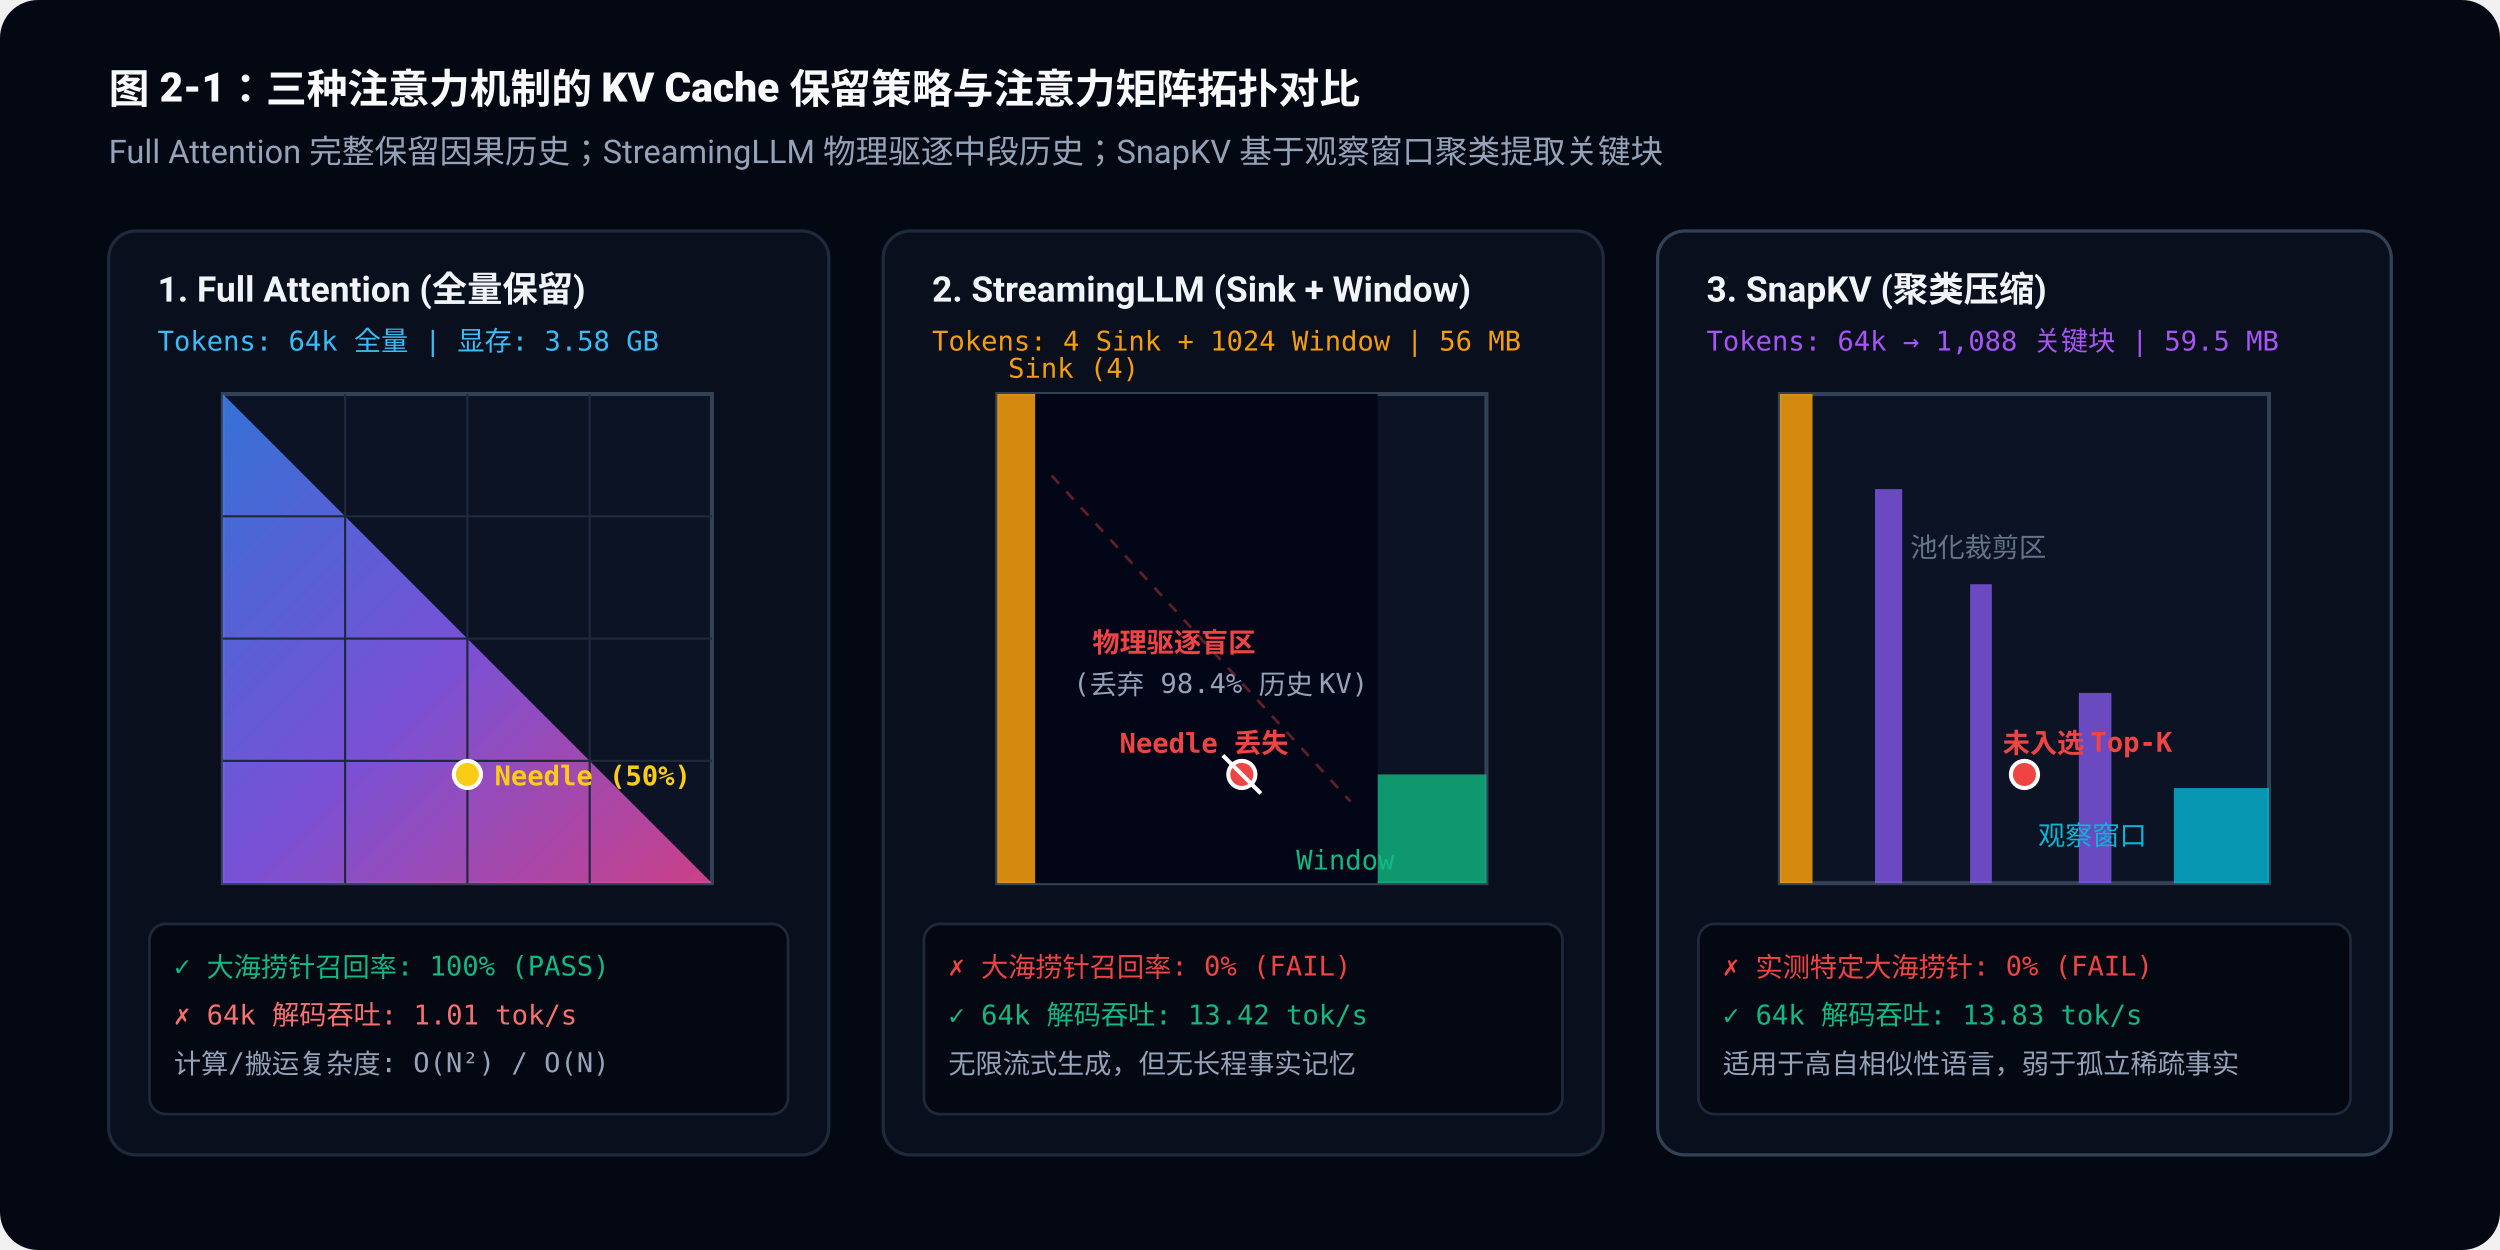
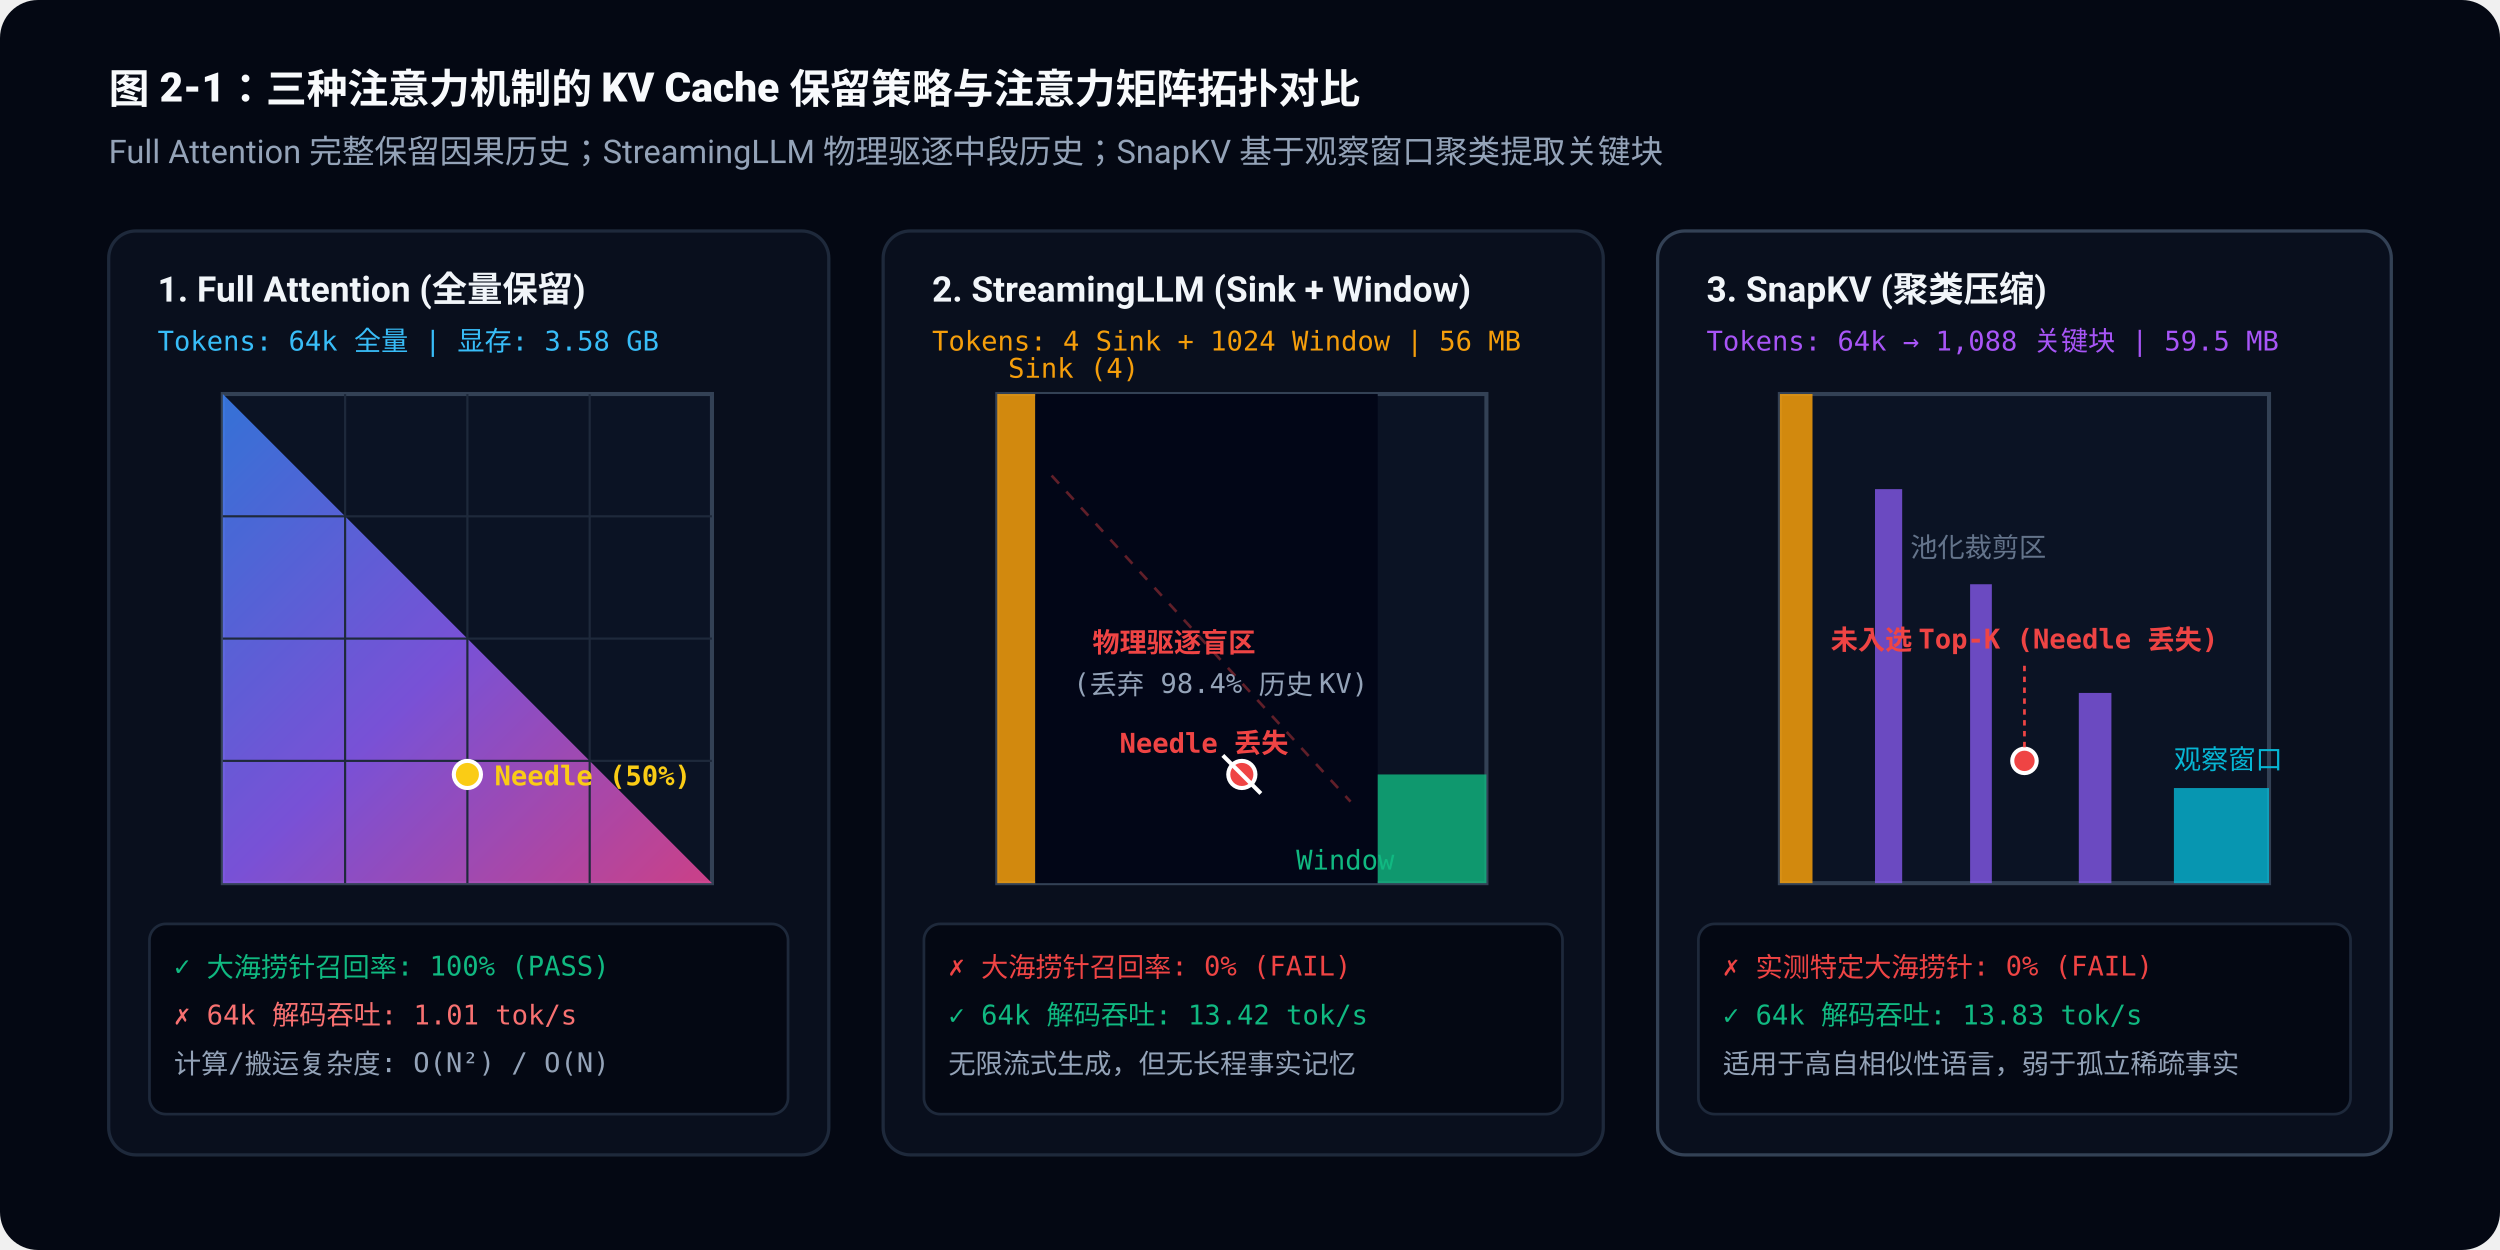
<svg xmlns="http://www.w3.org/2000/svg" width="920" height="460" viewBox="0 0 920 460">
  <defs>
    <style>
      .bg { fill: #040813; rx: 14; }
      .text-title { font-family: -apple-system, BlinkMacSystemFont, 'Segoe UI', Roboto, sans-serif; font-weight: 800; font-size: 15px; fill: #f8fafc; }
      .text-sub { font-family: -apple-system, BlinkMacSystemFont, 'Segoe UI', Roboto, sans-serif; font-size: 12px; fill: #94a3b8; }
      .text-card-title { font-family: -apple-system, BlinkMacSystemFont, 'Segoe UI', Roboto, sans-serif; font-size: 13px; font-weight: 700; fill: #f1f5f9; }
      .text-mono { font-family: ui-monospace, SFMono-Regular, Menlo, Monaco, Consolas, monospace; font-size: 10px; }
      .matrix-border { stroke: #334155; stroke-width: 1.5; fill: #0b1324; }
      .grid-line { stroke: #1e293b; stroke-width: 0.8; }
    </style>
    <linearGradient id="heatFull" x1="0" y1="0" x2="1" y2="1">
      <stop offset="0%" stop-color="#3b82f6" />
      <stop offset="50%" stop-color="#8b5cf6" />
      <stop offset="100%" stop-color="#ec4899" />
    </linearGradient>
  </defs>
  <rect width="920" height="460" class="bg" />
  <text x="40" y="38" class="text-title">图 2-1：三种注意力机制的 KV Cache 保留策略与注意力矩阵拓扑对比</text>
  <text x="40" y="60" class="text-sub">Full Attention 完整保留因果历史；StreamingLLM 物理驱逐中段历史；SnapKV 基于观察窗口聚类提取关键块</text>
  <g transform="translate(40, 85)">
    <rect x="0" y="0" width="265" height="340" rx="10" fill="#090f1d" stroke="#1e293b" stroke-width="1.2" />
    <text x="18" y="26" class="text-card-title">1. Full Attention (全量保留)</text>
    <text x="18" y="44" class="text-mono" fill="#38bdf8">Tokens: 64k 全量 | 显存: 3.58 GB</text>
    <g transform="translate(42, 60)">
      <rect x="0" y="0" width="180" height="180" class="matrix-border" />
      <path d="M 0 0 L 180 180 L 0 180 Z" fill="url(#heatFull)" opacity="0.85" />
      <line x1="0" y1="45" x2="180" y2="45" class="grid-line" />
      <line x1="0" y1="90" x2="180" y2="90" class="grid-line" />
      <line x1="0" y1="135" x2="180" y2="135" class="grid-line" />
      <line x1="45" y1="0" x2="45" y2="180" class="grid-line" />
      <line x1="90" y1="0" x2="90" y2="180" class="grid-line" />
      <line x1="135" y1="0" x2="135" y2="180" class="grid-line" />
      <circle cx="90" cy="140" r="5" fill="#facc15" stroke="#ffffff" stroke-width="1.5" />
      <text x="100" y="144" class="text-mono" font-weight="700" fill="#facc15">Needle (50%)</text>
    </g>
    <rect x="15" y="255" width="235" height="70" rx="6" fill="#040813" stroke="#1e293b" />
    <text x="24" y="274" class="text-mono" fill="#10b981">✓ 大海捞针召回率: 100% (PASS)</text>
    <text x="24" y="292" class="text-mono" fill="#f87171">✗ 64k 解码吞吐: 1.01 tok/s</text>
    <text x="24" y="310" class="text-mono" fill="#94a3b8">计算/搬运复杂度: O(N²) / O(N)</text>
  </g>
  <g transform="translate(325, 85)">
    <rect x="0" y="0" width="265" height="340" rx="10" fill="#090f1d" stroke="#1e293b" stroke-width="1.2" />
    <text x="18" y="26" class="text-card-title">2. StreamingLLM (Sink + Window)</text>
    <text x="18" y="44" class="text-mono" fill="#f59e0b">Tokens: 4 Sink + 1024 Window | 56 MB</text>
    <g transform="translate(42, 60)">
      <rect x="0" y="0" width="180" height="180" class="matrix-border" />
      <rect x="0" y="0" width="14" height="180" fill="#f59e0b" opacity="0.85" />
      <text x="4" y="-6" class="text-mono" font-size="9" fill="#f59e0b">Sink (4)</text>
      <rect x="14" y="0" width="126" height="180" fill="#020617" />
      <line x1="20" y1="30" x2="130" y2="150" stroke="#ef4444" stroke-width="1" stroke-dasharray="4,4" opacity="0.4" />
      <text x="35" y="95" class="text-mono" font-weight="700" fill="#ef4444">物理驱逐盲区</text>
      <text x="28" y="110" class="text-mono" font-size="9" fill="#94a3b8">(丢弃 98.4% 历史 KV)</text>
      <polygon points="140,140 180,140 180,180 140,180" fill="#10b981" opacity="0.8" />
      <text x="110" y="175" class="text-mono" font-size="9" fill="#10b981">Window</text>
      <circle cx="90" cy="140" r="5" fill="#ef4444" stroke="#ffffff" stroke-width="1.5" />
      <line x1="83" y1="133" x2="97" y2="147" stroke="#ffffff" stroke-width="1.5" />
      <text x="45" y="132" class="text-mono" font-weight="700" fill="#ef4444">Needle 丢失</text>
    </g>
    <rect x="15" y="255" width="235" height="70" rx="6" fill="#040813" stroke="#1e293b" />
    <text x="24" y="274" class="text-mono" fill="#ef4444">✗ 大海捞针召回率: 0% (FAIL)</text>
    <text x="24" y="292" class="text-mono" fill="#10b981">✓ 64k 解码吞吐: 13.42 tok/s</text>
    <text x="24" y="310" class="text-mono" fill="#94a3b8">无限流式生成，但无长程事实记忆</text>
  </g>
  <g transform="translate(610, 85)">
    <rect x="0" y="0" width="270" height="340" rx="10" fill="#090f1d" stroke="#334155" stroke-width="1.2" />
    <text x="18" y="26" class="text-card-title">3. SnapKV (聚类压缩)</text>
    <text x="18" y="44" class="text-mono" fill="#a855f7">Tokens: 64k → 1,088 关键块 | 59.5 MB</text>
    <g transform="translate(45, 60)">
      <rect x="0" y="0" width="180" height="180" class="matrix-border" />
      <rect x="0" y="0" width="12" height="180" fill="#f59e0b" opacity="0.85" />
      <rect x="35" y="35" width="10" height="145" fill="#8b5cf6" opacity="0.75" />
      <rect x="70" y="70" width="8" height="110" fill="#8b5cf6" opacity="0.75" />
      <rect x="110" y="110" width="12" height="70" fill="#8b5cf6" opacity="0.75" />
      <rect x="145" y="145" width="35" height="35" fill="#06b6d4" opacity="0.8" />
-       <text x="95" y="166" class="text-mono" font-size="9" fill="#06b6d4">观察窗口</text>
+       <text x="145" y="138" class="text-mono" font-size="9" fill="#06b6d4">观察窗口</text>
      <text x="48" y="60" class="text-mono" font-size="9" fill="#64748b">池化裁剪区</text>
-       <circle cx="90" cy="140" r="5" fill="#ef4444" stroke="#ffffff" stroke-width="1.5" />
-       <text x="82" y="132" class="text-mono" font-weight="700" fill="#ef4444">未入选 Top-K</text>
+       <circle cx="90" cy="135" r="4.5" fill="#ef4444" stroke="#ffffff" stroke-width="1.5" />
+       <line x1="90" y1="130" x2="90" y2="100" stroke="#ef4444" stroke-width="1" stroke-dasharray="2,2" />
+       <text x="90" y="94" text-anchor="middle" class="text-mono" font-size="9" font-weight="700" fill="#ef4444">未入选 Top-K (Needle 丢失)</text>
    </g>
    <rect x="15" y="255" width="240" height="70" rx="6" fill="#040813" stroke="#1e293b" />
    <text x="24" y="274" class="text-mono" fill="#ef4444">✗ 实测特定大海捞针: 0% (FAIL)</text>
    <text x="24" y="292" class="text-mono" fill="#10b981">✓ 64k 解码吞吐: 13.83 tok/s</text>
    <text x="24" y="310" class="text-mono" fill="#94a3b8">适用于高自相似性语言，弱于孤立稀疏事实</text>
  </g>
</svg>
